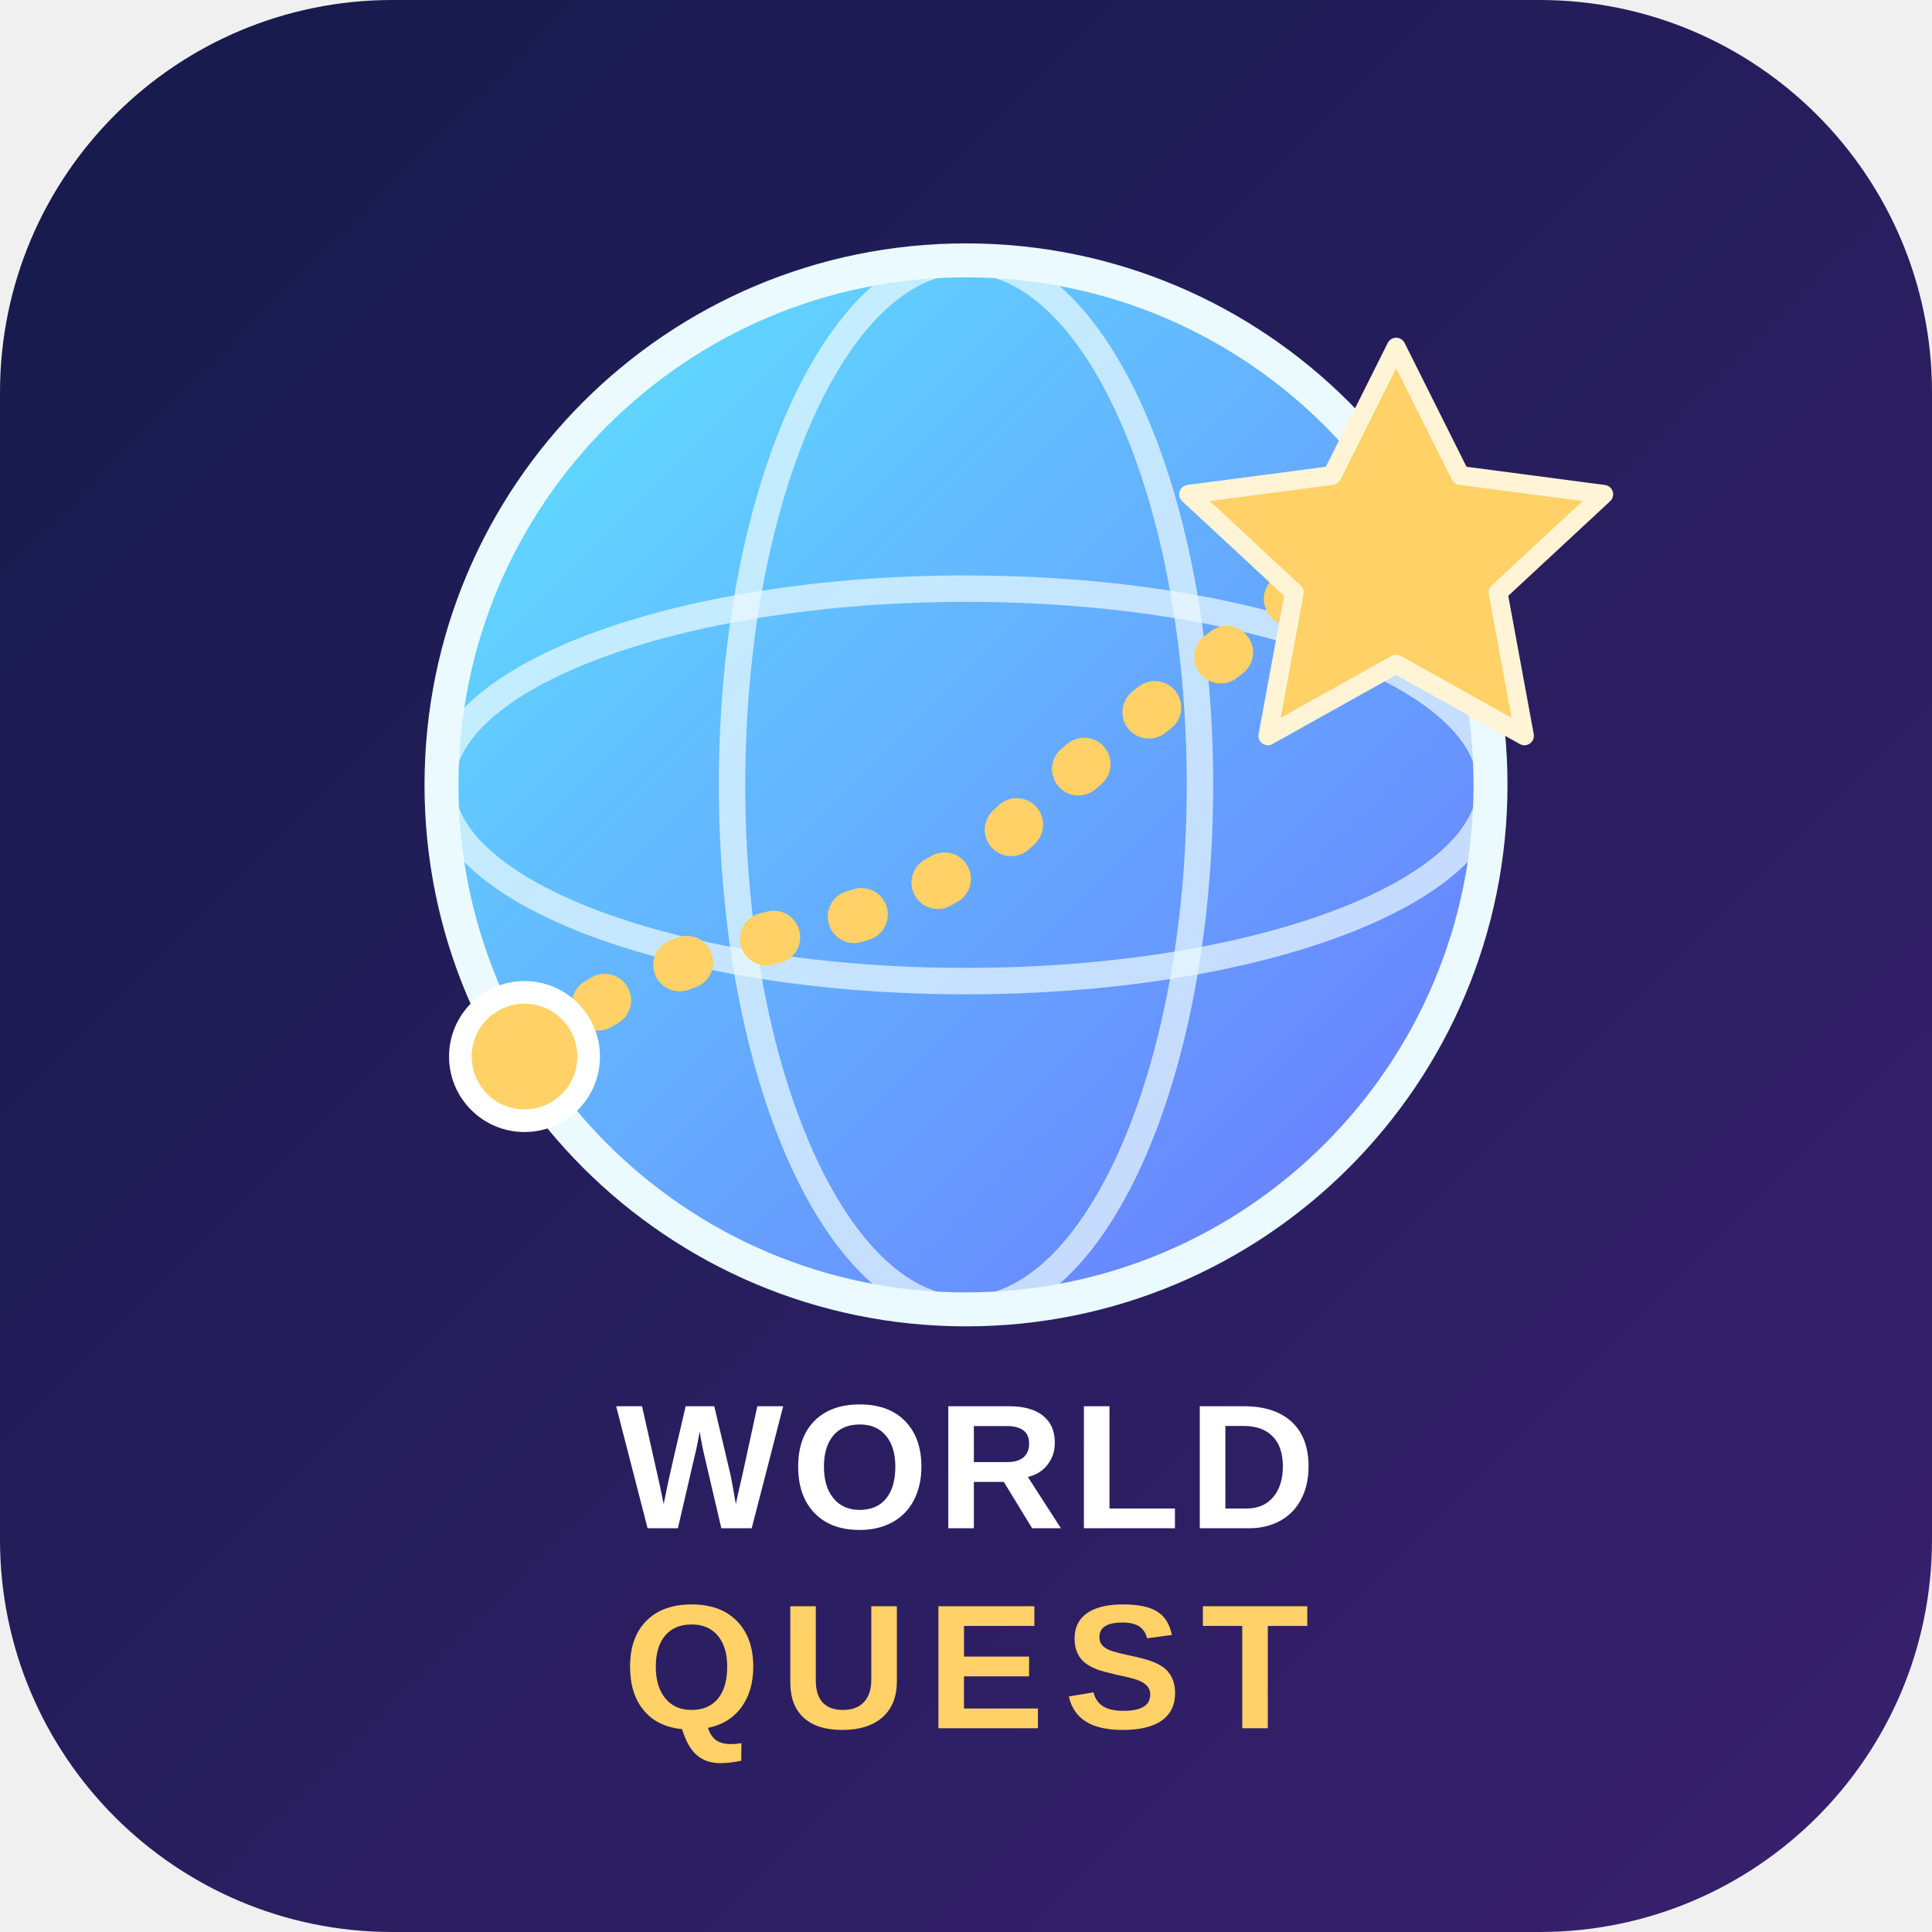
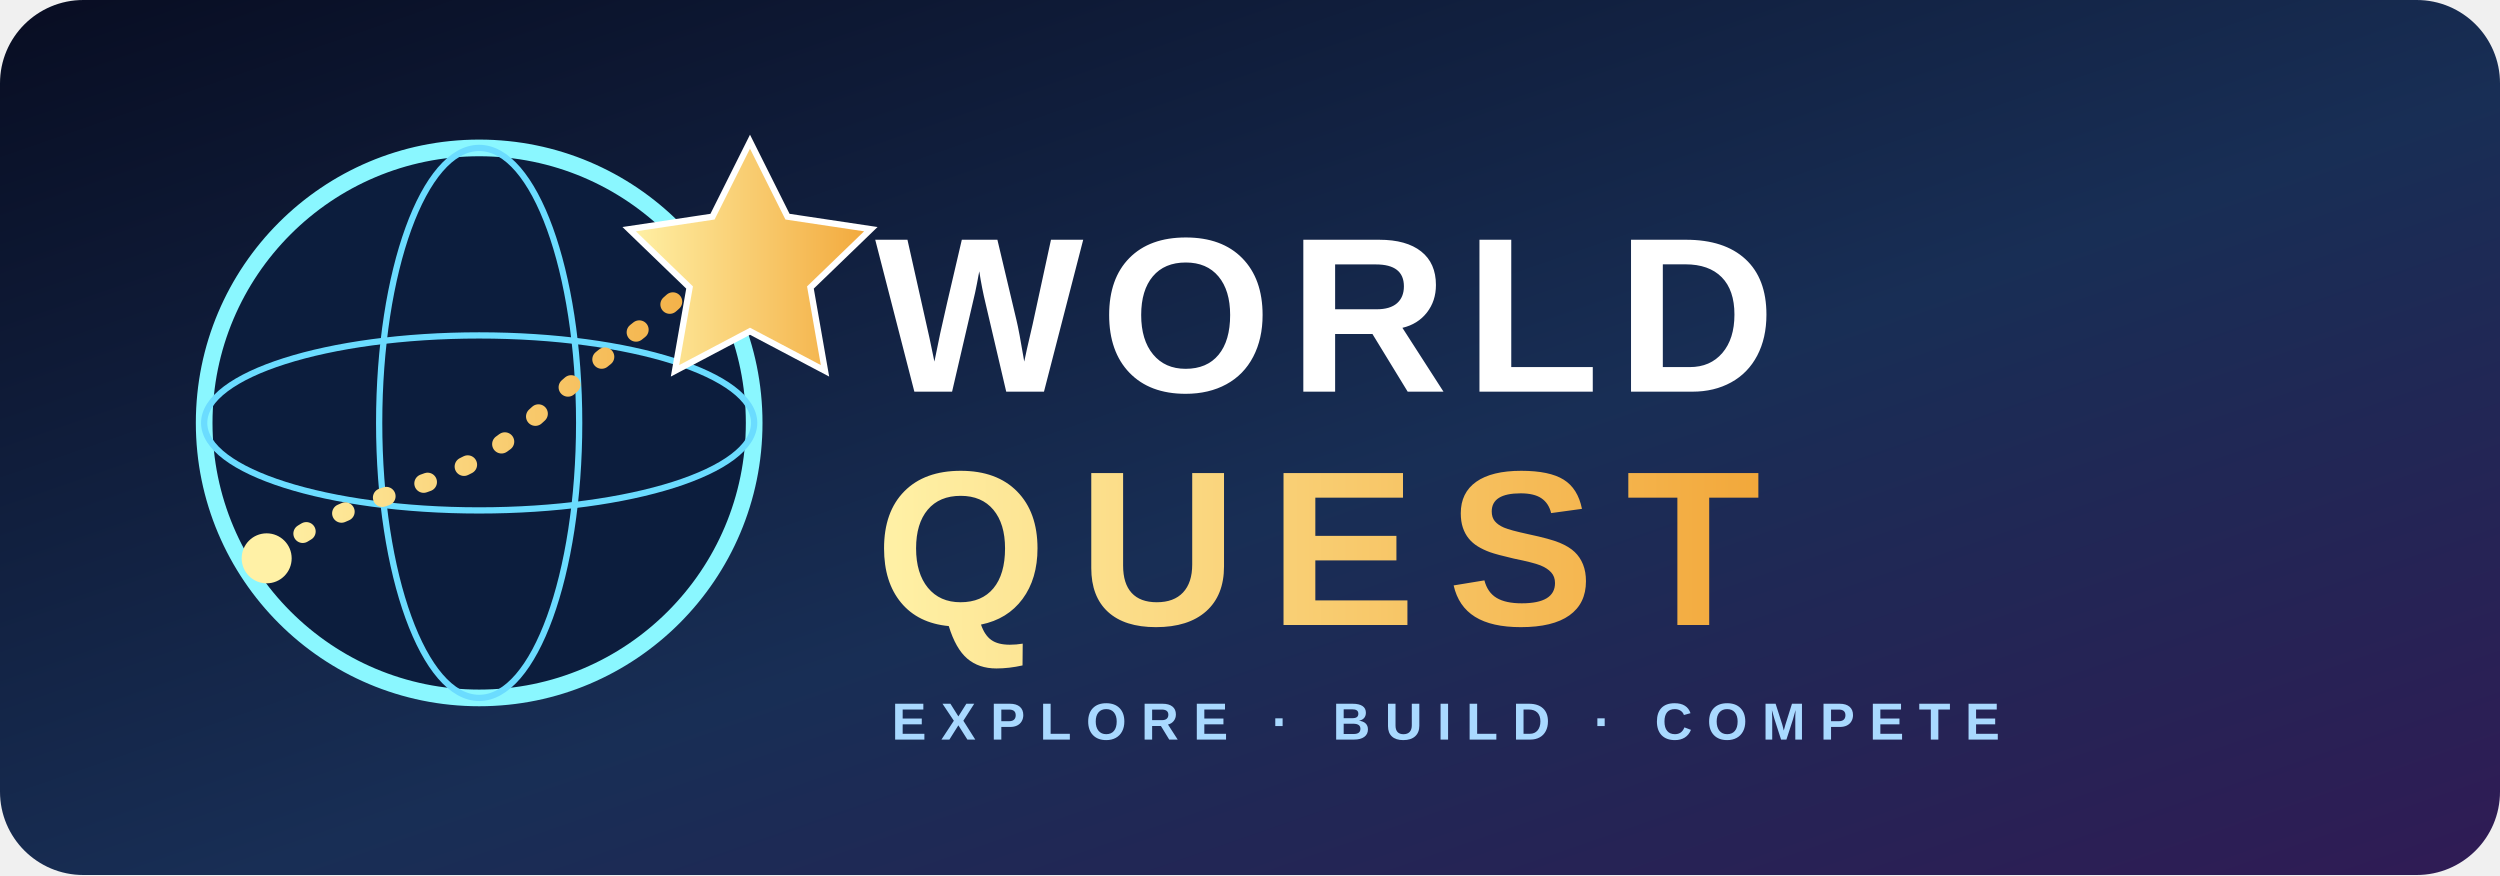
- <svg xmlns="http://www.w3.org/2000/svg" viewBox="0 0 512 512" role="img" aria-labelledby="title desc">
+ <svg xmlns="http://www.w3.org/2000/svg" viewBox="0 0 1200 420">
  <defs>
-     <linearGradient id="bg" x1="0" y1="0" x2="1" y2="1">
-       <stop offset="0" stop-color="#151b4b" />
-       <stop offset="1" stop-color="#39206f" />
+     <linearGradient id="s" x2="1" y2="1">
+       <stop stop-color="#080d22" />
+       <stop offset=".55" stop-color="#182e55" />
+       <stop offset="1" stop-color="#301b55" />
    </linearGradient>
-     <linearGradient id="globe" x1="0" y1="0" x2="1" y2="1">
-       <stop offset="0" stop-color="#5ee7ff" />
-       <stop offset="1" stop-color="#6b73ff" />
+     <linearGradient id="g">
+       <stop stop-color="#fff1a6" />
+       <stop offset="1" stop-color="#f2a83b" />
    </linearGradient>
  </defs>
-   <rect width="512" height="512" rx="104" fill="url(#bg)" />
-   <circle cx="256" cy="208" r="139" fill="url(#globe)" stroke="#eafaff" stroke-width="9" />
-   <ellipse cx="256" cy="208" rx="62" ry="139" fill="none" stroke="#eafaff" stroke-width="7" opacity=".72" />
-   <ellipse cx="256" cy="208" rx="139" ry="52" fill="none" stroke="#eafaff" stroke-width="7" opacity=".72" />
-   <path d="M139 280 C192 236 228 258 270 218 S342 168 370 126" fill="none" stroke="#ffd166" stroke-width="14" stroke-linecap="round" stroke-dasharray="2 22" />
-   <circle cx="139" cy="280" r="17" fill="#ffd166" stroke="#fff" stroke-width="6" />
-   <path d="M370 92 l17 34 38 5-28 26 7 38-34-19-34 19 7-38-28-26 38-5z" fill="#ffd166" stroke="#fff4d6" stroke-width="5" stroke-linejoin="round" />
-   <text x="256" y="405" text-anchor="middle" font-family="Arial, Helvetica, sans-serif" font-size="47" font-weight="900" letter-spacing="2" fill="#fff">WORLD</text>
-   <text x="256" y="458" text-anchor="middle" font-family="Arial, Helvetica, sans-serif" font-size="47" font-weight="900" letter-spacing="5" fill="#ffd166">QUEST</text>
+   <rect width="1200" height="420" rx="40" fill="url(#s)" />
+   <g transform="translate(75 48)">
+     <circle cx="155" cy="155" r="132" fill="#0c1d3d" stroke="#8af7ff" stroke-width="8" />
+     <ellipse cx="155" cy="155" rx="48" ry="132" fill="none" stroke="#6bdcff" stroke-width="3" />
+     <ellipse cx="155" cy="155" rx="132" ry="42" fill="none" stroke="#6bdcff" stroke-width="3" />
+     <path d="M53 220C105 180 136 195 183 151S257 100 285 50" fill="none" stroke="url(#g)" stroke-width="9" stroke-linecap="round" stroke-dasharray="2 19" />
+     <circle cx="53" cy="220" r="12" fill="#fff1a6" />
+     <path d="M285 20l18 36 40 6-29 28 7 40-36-19-36 19 7-40-29-28 40-6z" fill="url(#g)" stroke="#fff" stroke-width="3" />
+   </g>
+   <text x="420" y="188" font-family="Arial,sans-serif" font-size="106" font-weight="900" letter-spacing="8" fill="#fff">WORLD</text>
+   <text x="420" y="300" font-family="Arial,sans-serif" font-size="106" font-weight="900" letter-spacing="15" fill="url(#g)">QUEST</text>
+   <text x="428" y="355" font-family="Arial,sans-serif" font-size="25" font-weight="700" letter-spacing="7" fill="#a9d9ff">EXPLORE · BUILD · COMPETE</text>
</svg>
